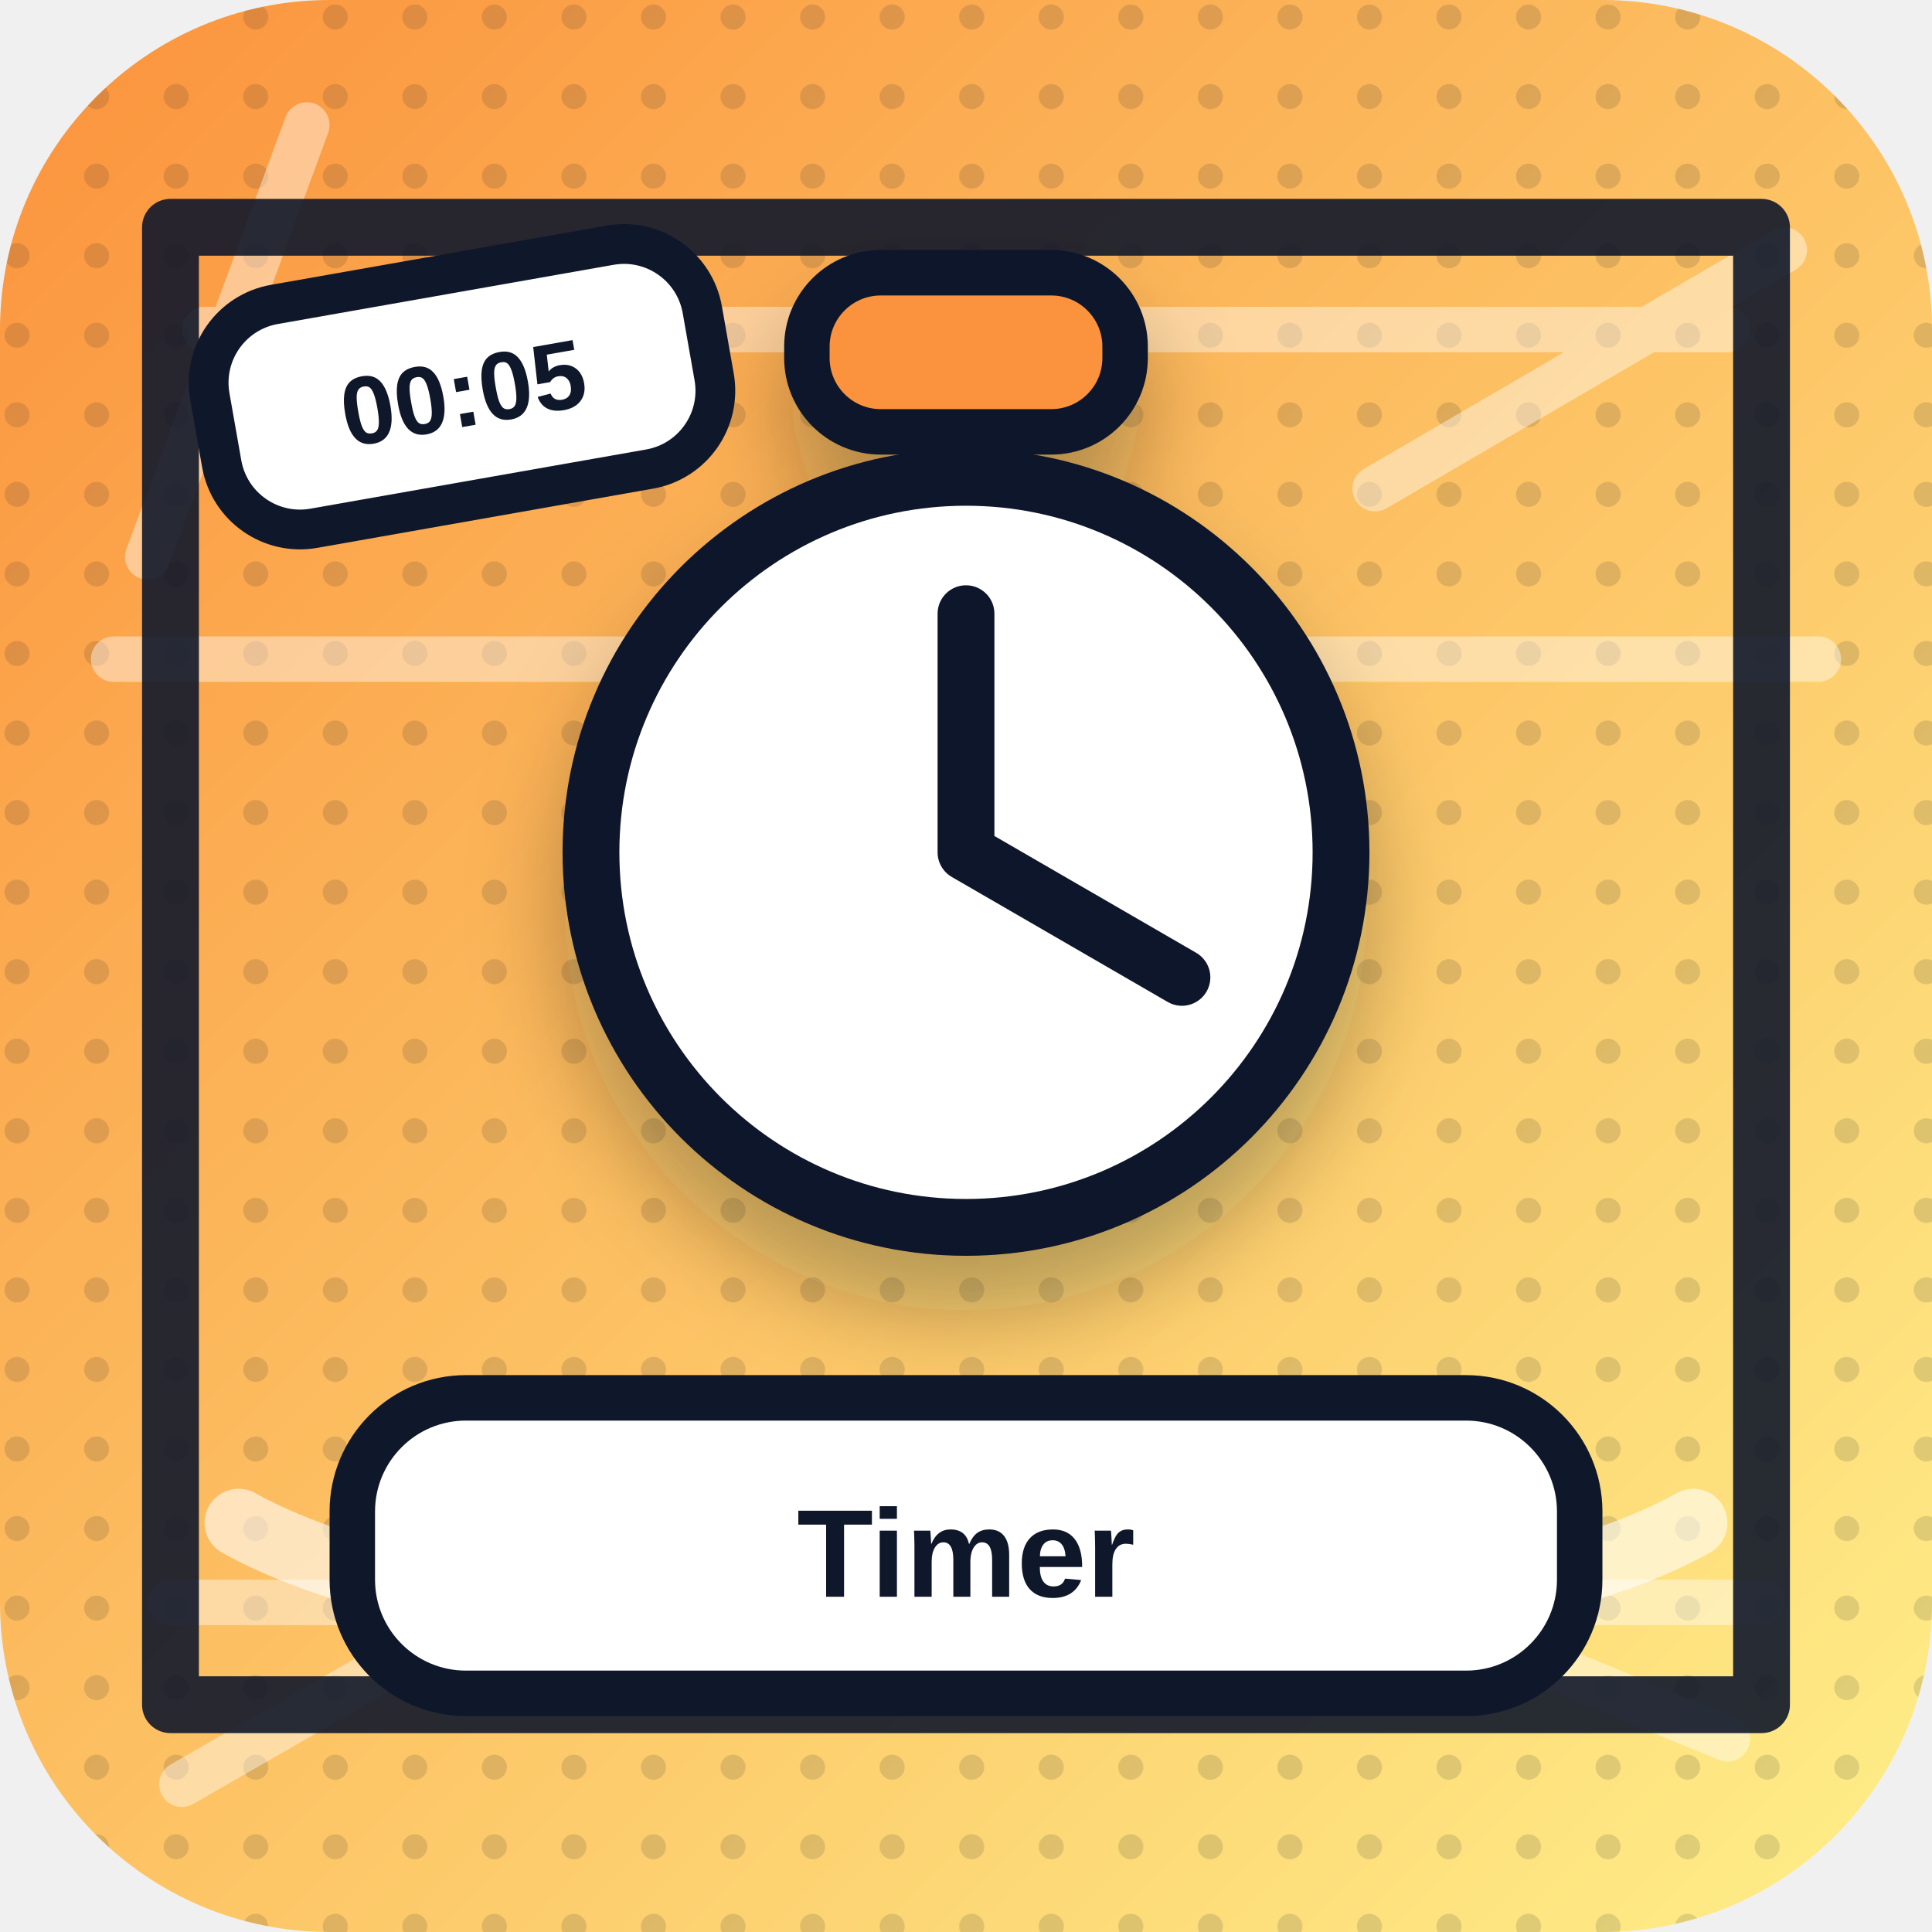
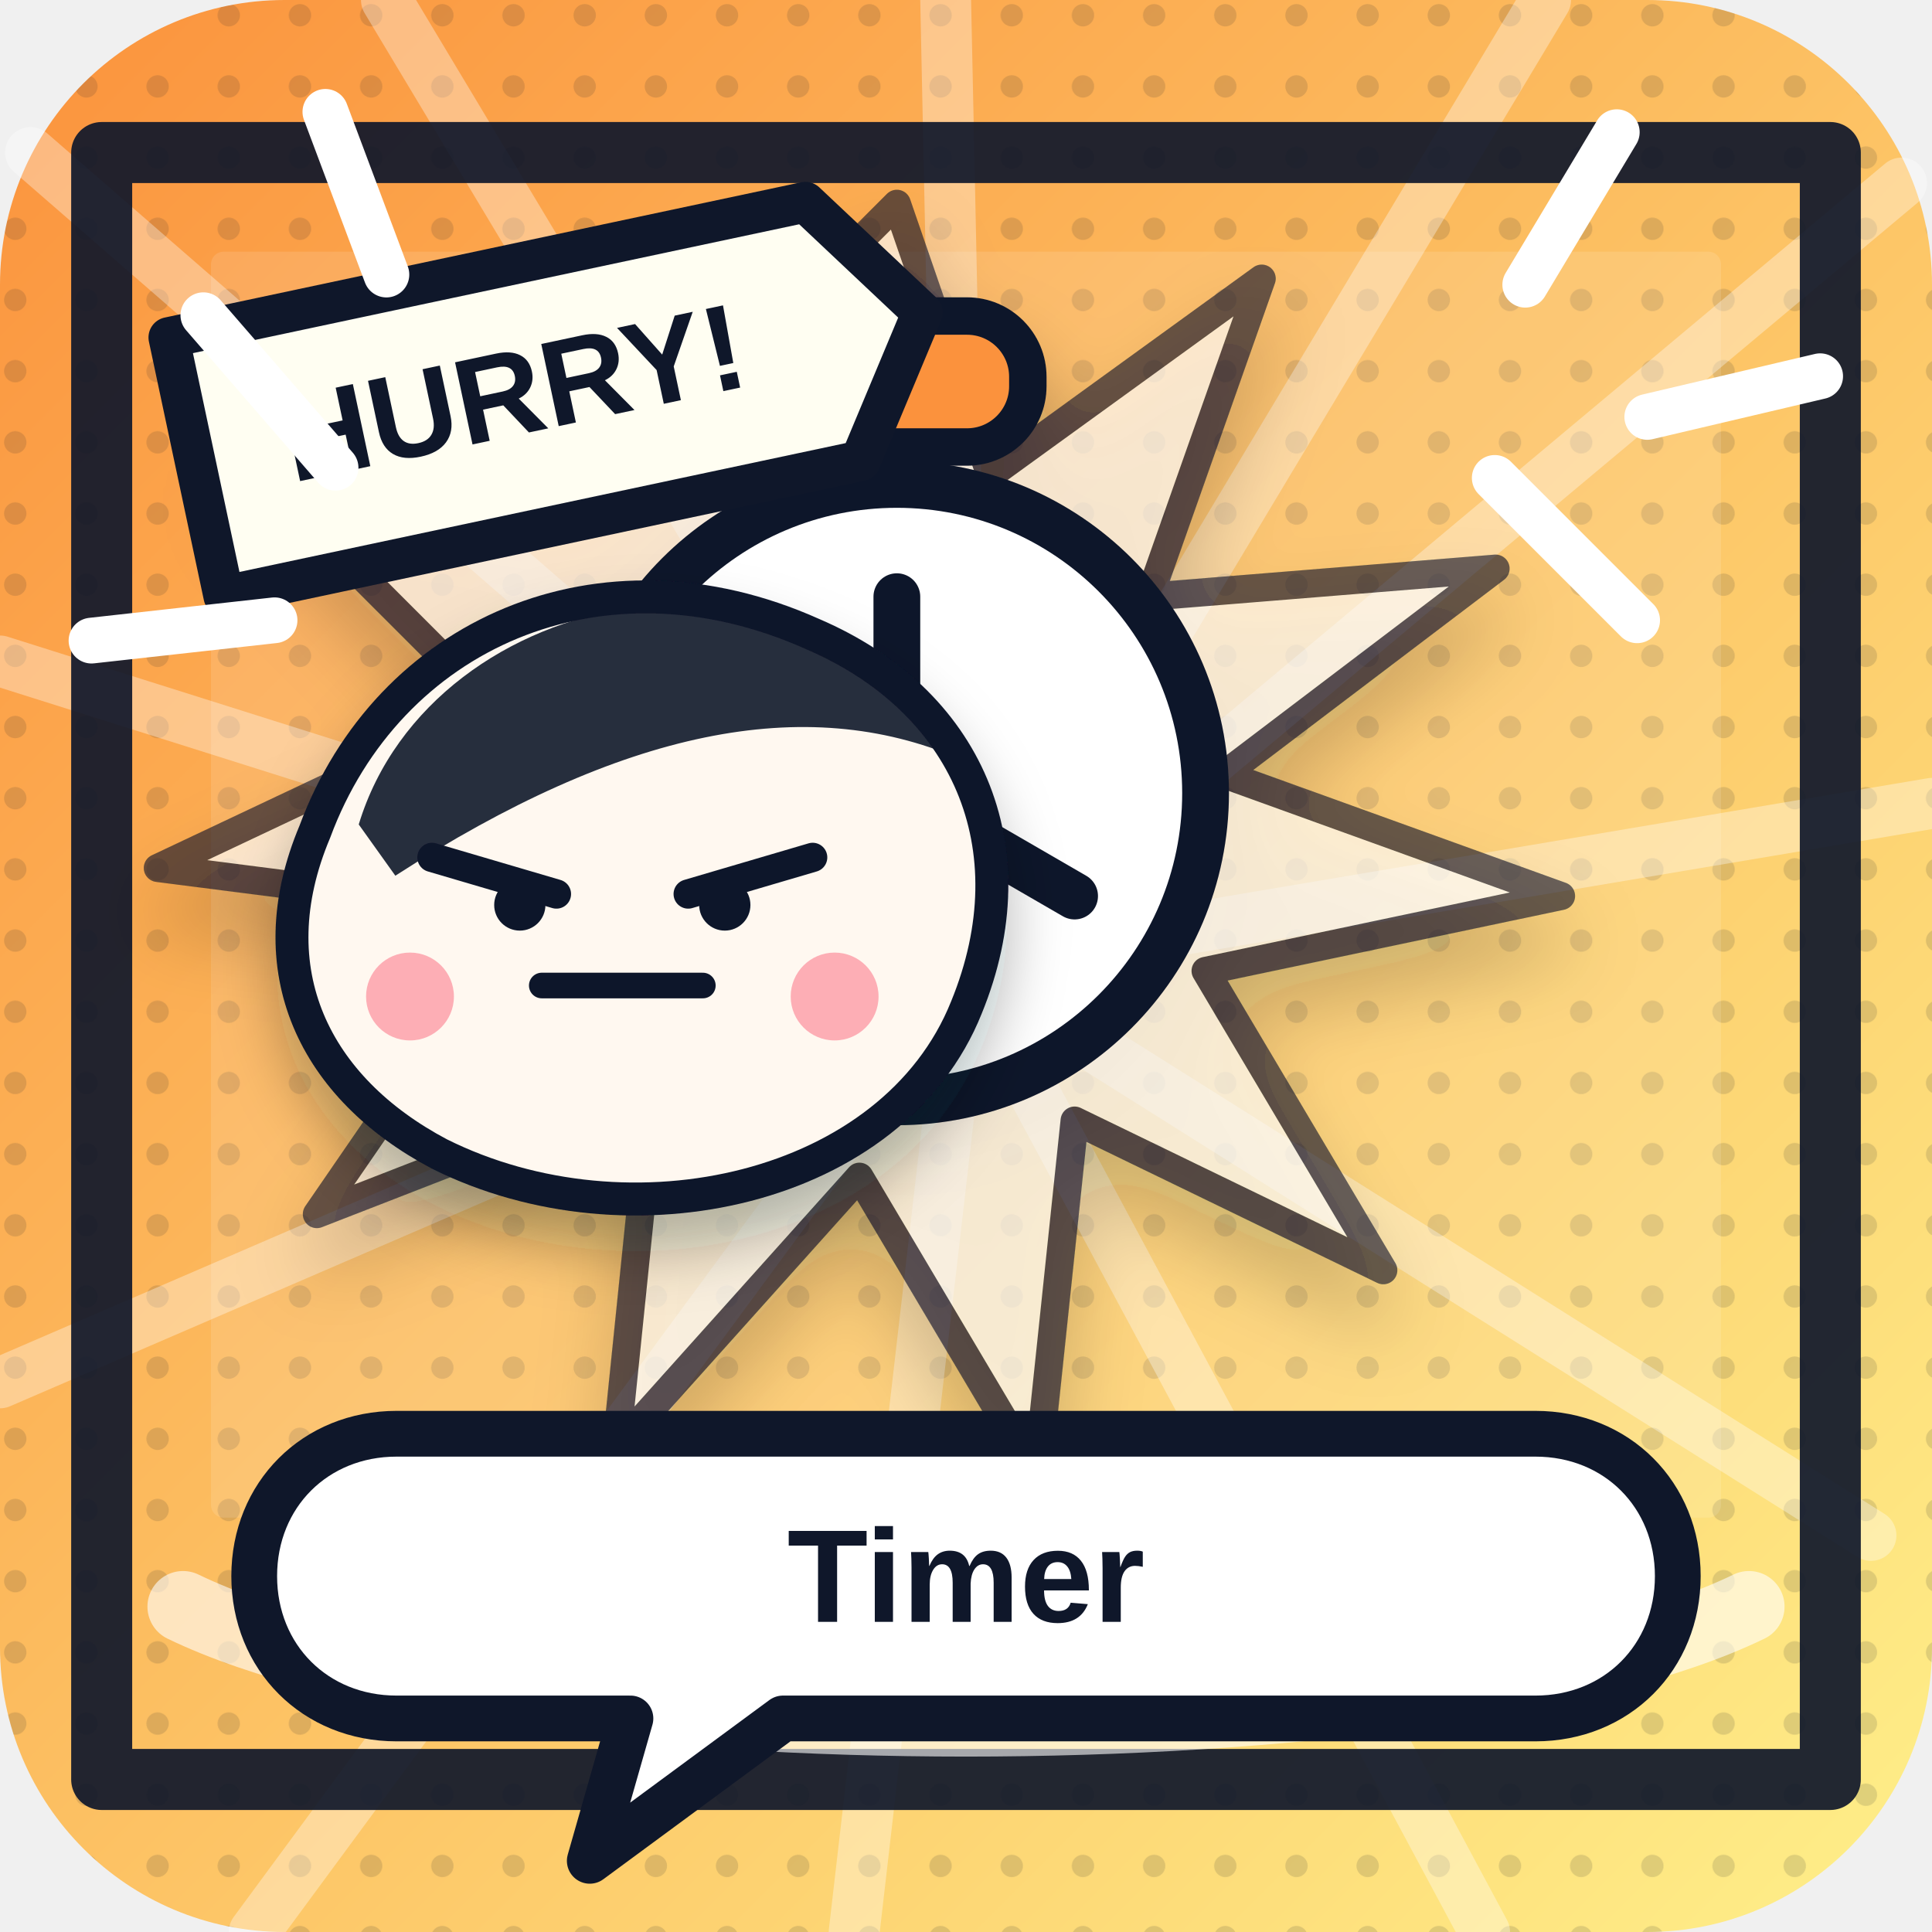
- <svg xmlns="http://www.w3.org/2000/svg" viewBox="0 0 340 340" role="img" aria-label="Timer manga classroom tool icon">
+ <svg xmlns="http://www.w3.org/2000/svg" viewBox="0 0 380 380" role="img" aria-label="Timer manga classroom tool icon">
  <defs>
    <linearGradient id="bg" x1="0" y1="0" x2="1" y2="1">
      <stop offset="0" stop-color="#fb923c" />
      <stop offset="1" stop-color="#fef08a" />
    </linearGradient>
    <pattern id="dots" width="14" height="14" patternUnits="userSpaceOnUse">
      <circle cx="3" cy="3" r="2.2" fill="#0f172a" opacity=".13" />
    </pattern>
    <filter id="shadow" x="-20%" y="-20%" width="140%" height="140%">
      <feDropShadow dx="0" dy="10" stdDeviation="8" flood-color="#0f172a" flood-opacity=".28" />
    </filter>
  </defs>
-   <rect width="340" height="340" rx="58" fill="url(#bg)" />
-   <rect width="340" height="340" rx="58" fill="url(#dots)" />
-   <path d="M36 58h268M20 116h300M30 282h280M54 22l-28 76M314 44l-72 42M304 306l-88-36M32 314l94-54" stroke="#fff" stroke-width="8" stroke-linecap="round" opacity=".42" />
-   <path d="M30 40h280v260H30z" fill="none" stroke="#0f172a" stroke-width="10" stroke-linejoin="round" opacity=".9" />
-   <g filter="url(#shadow)">
+   <rect width="380" height="380" rx="56" fill="url(#bg)" />
+   <rect width="380" height="380" rx="56" fill="url(#dots)" />
+   <path d="M190 190L6 30M190 190L76 0M190 190L186 0M190 190L304 0M190 190L374 36M190 190L380 158M190 190L368 302M190 190L292 380M190 190L168 380M190 190L50 380M190 190L0 272M190 190L0 130" stroke="#fff" stroke-width="10" stroke-linecap="round" opacity=".34" />
+   <path d="M20 30h340v320H20z" fill="none" stroke="#0f172a" stroke-width="12" stroke-linejoin="round" opacity=".92" />
+   <path d="M44 52h292v244H44z" fill="#ffffff" opacity=".12" stroke="#ffffff" stroke-width="5" stroke-linejoin="round" />
+   <g transform="translate(20 18) scale(.92)" filter="url(#shadow)">
+     <path d="M170 24l20 58 58-42-24 68 74-6-58 44 72 26-76 16 38 64-66-32-8 76-38-64-52 58 8-78-72 28 44-64-78-10 72-34-54-54 72 14z" fill="#ffffff" opacity=".64" stroke="#0f172a" stroke-width="6" stroke-linejoin="round" />
    <circle cx="170" cy="150" r="66" fill="#ffffff" stroke="#0f172a" stroke-width="10" />
    <path d="M170 150l0-42M170 150l38 22" stroke="#0f172a" stroke-width="10" stroke-linecap="round" />
    <rect x="142" y="48" width="56" height="28" rx="13" fill="#fb923c" stroke="#0f172a" stroke-width="8" />
  </g>
-   <path d="M42 268c50 28 206 28 256 0" fill="none" stroke="#fff" stroke-width="12" stroke-linecap="round" opacity=".58" />
-   <rect x="62" y="246" width="216" height="52" rx="20" fill="#ffffff" stroke="#0f172a" stroke-width="8" />
-   <text x="170" y="281" text-anchor="middle" font-size="22" font-weight="900" fill="#0f172a" font-family="Arial Black, Arial">Timer</text>
-   <g transform="rotate(-10 82 72)">
-     <rect x="38" y="48" width="88" height="40" rx="14" fill="#ffffff" stroke="#0f172a" stroke-width="7" />
-     <text x="82" y="75" text-anchor="middle" font-size="17" font-weight="900" fill="#0f172a" font-family="Arial Black, Arial">00:05</text>
+   <g transform="translate(0 34) scale(.72)" filter="url(#shadow)">
+     <g>
+       <path d="M86 180c20-54 78-80 136-54 42 18 60 58 42 102-20 50-92 66-144 40-34-18-50-50-34-88z" fill="#fff8f0" stroke="#0f172a" stroke-width="9" />
+       <path d="M98 178c20-66 124-86 164-18-42-18-92-8-154 32z" fill="#0f172a" opacity=".9" />
+       <path d="M118 187l34 10M222 187l-34 10" stroke="#0f172a" stroke-width="8" stroke-linecap="round" />
+       <circle cx="142" cy="200" r="7" fill="#0f172a" />
+       <circle cx="198" cy="200" r="7" fill="#0f172a" />
+       <path d="M148 222h44" stroke="#0f172a" stroke-width="7" stroke-linecap="round" />
+       <circle cx="112" cy="225" r="12" fill="#fb7185" opacity=".55" />
+       <circle cx="228" cy="225" r="12" fill="#fb7185" opacity=".55" />
+     </g>
  </g>
+   <path d="M36 316c62 30 246 30 308 0" fill="none" stroke="#fff" stroke-width="14" stroke-linecap="round" opacity=".6" />
+   <path d="M78 282h224c16 0 28 12 28 28s-12 28-28 28H154l-38 28 8-28H78c-16 0-28-12-28-28s12-28 28-28z" fill="#ffffff" stroke="#0f172a" stroke-width="9" stroke-linejoin="round" />
+   <text x="190" y="319" text-anchor="middle" font-size="26" font-weight="900" fill="#0f172a" font-family="Arial Black, Arial">Timer</text>
+   <g transform="rotate(-12 104 82)">
+     <path d="M38 52h128l18 26-18 26H38z" fill="#fffef2" stroke="#0f172a" stroke-width="8" stroke-linejoin="round" />
+     <text x="102" y="85" text-anchor="middle" font-size="24" font-weight="900" fill="#0f172a" font-family="Arial Black, Arial">HURRY!</text>
+   </g>
+   <path d="M300 56l18-30M324 82l34-8M294 94l28 28M66 92L40 62M54 122l-36 4M76 54L64 22" stroke="#fff" stroke-width="9" stroke-linecap="round" />
</svg>
